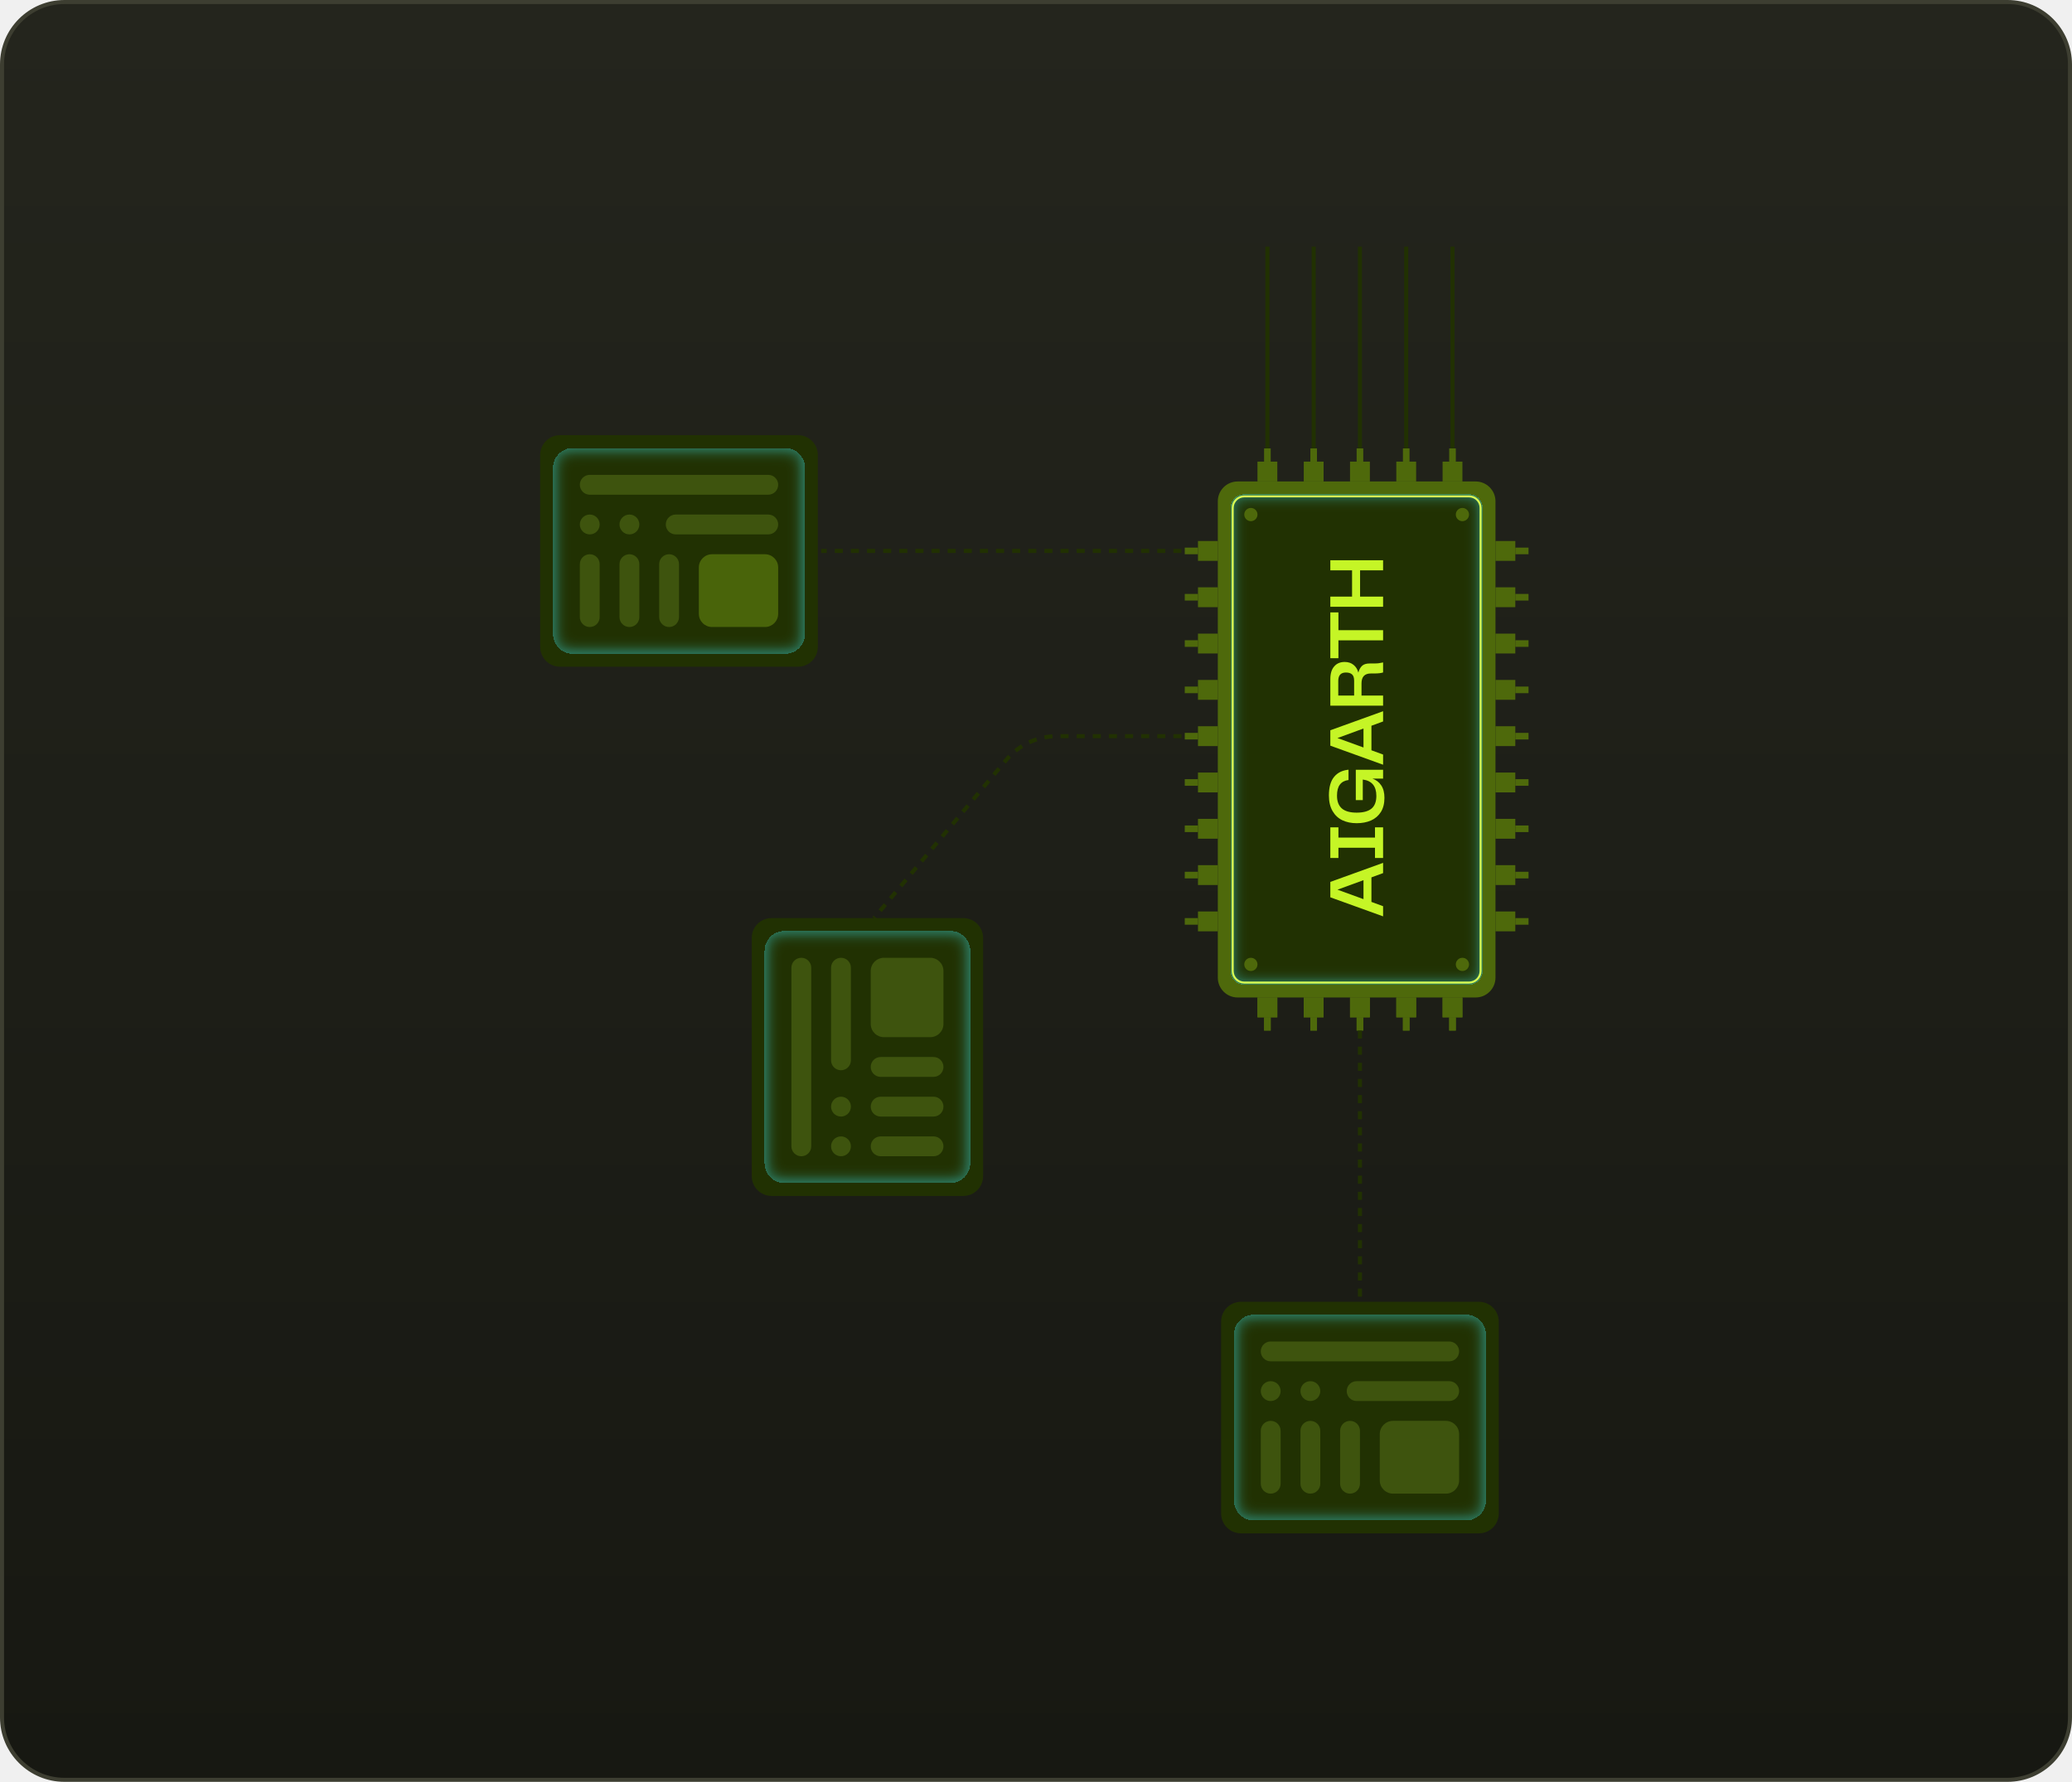
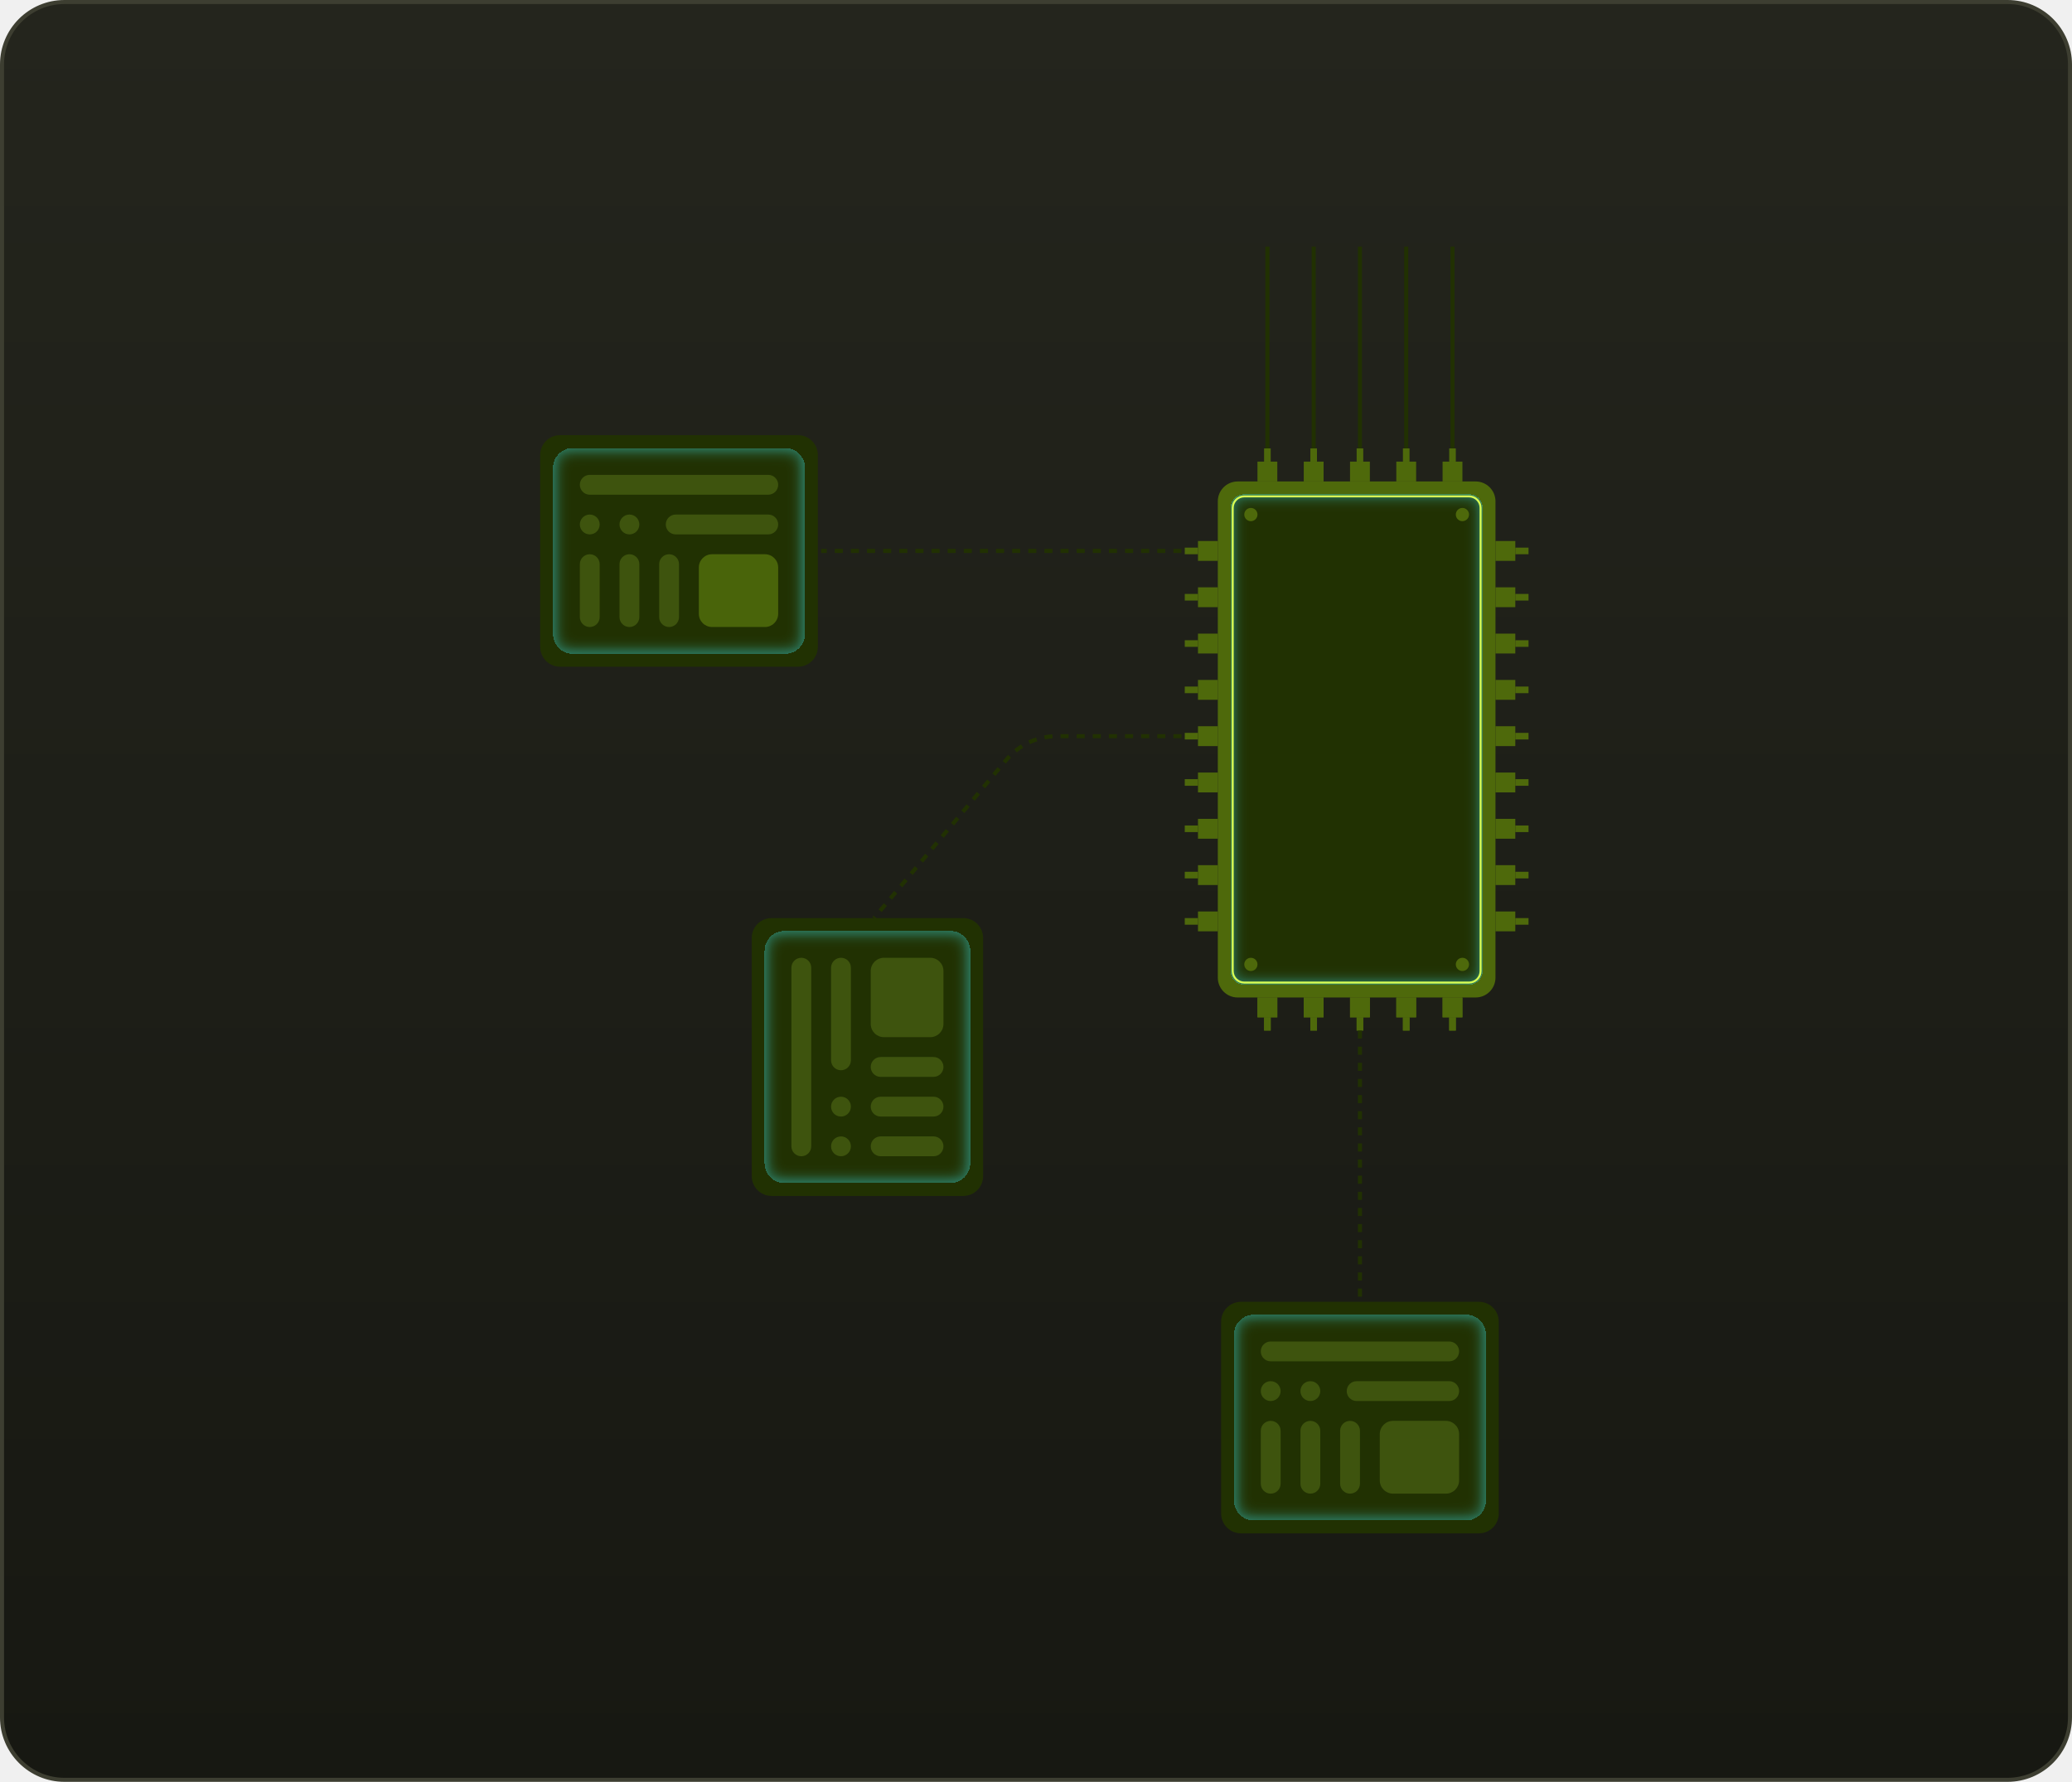
<svg xmlns="http://www.w3.org/2000/svg" width="514" height="442" viewBox="0 0 514 442" fill="none">
  <rect x="0.5" y="0.5" width="513" height="441" rx="15.5" fill="url(#paint0_linear_186_3781)" />
  <rect x="0.5" y="0.5" width="513" height="441" rx="15.5" stroke="#3D3E31" />
  <g clip-path="url(#clip0_186_3781)">
    <path d="M302.102 124.355V242.509C302.102 245.228 304.304 247.432 307.022 247.432H366.062C368.779 247.432 370.982 245.228 370.982 242.509V124.355C370.982 121.636 368.779 119.432 366.062 119.432H307.022C304.304 119.432 302.102 121.636 302.102 124.355Z" fill="#4E690B" />
    <g filter="url(#filter0_i_186_3781)">
      <path d="M305.382 125.996V240.868C305.382 242.68 306.85 244.15 308.662 244.15H364.422C366.233 244.15 367.702 242.68 367.702 240.868V125.996C367.702 124.183 366.233 122.714 364.422 122.714H308.662C306.85 122.714 305.382 124.183 305.382 125.996Z" fill="#213102" />
    </g>
    <path d="M305.792 125.996V240.868C305.792 242.454 307.077 243.74 308.662 243.74H364.422C366.007 243.74 367.292 242.454 367.292 240.868V125.996C367.292 124.41 366.007 123.124 364.422 123.124H308.662C307.077 123.124 305.792 124.41 305.792 125.996Z" stroke="#D8FE53" stroke-width="0.5" />
-     <path d="M330.014 150.516V147.995H335.407V141.477H330.014V138.976H343.102V141.477H337.394V147.995H343.102V150.516H330.014Z" fill="#C5F526" />
-     <path d="M332.022 158.842V163.273H330.014V151.91H332.022V156.321H343.102V158.842H332.022Z" fill="#C5F526" />
-     <path d="M340.878 164.578C341.337 164.578 341.717 164.558 342.019 164.519C342.308 164.467 342.669 164.401 343.102 164.322V166.803C342.616 166.974 341.895 167.059 340.937 167.059H340.071C338.523 167.059 337.749 167.88 337.749 169.521V172.534H343.102V175.054H330.014V168.458C330.014 167.079 330.336 166.029 330.979 165.307C331.608 164.572 332.474 164.204 333.576 164.204C334.456 164.204 335.19 164.447 335.781 164.932C336.371 165.418 336.765 166.055 336.961 166.843C337.171 166.094 337.486 165.53 337.906 165.149C338.313 164.768 338.949 164.578 339.815 164.578H340.878ZM335.918 168.851C335.918 168.116 335.748 167.598 335.407 167.296C335.066 166.981 334.554 166.823 333.872 166.823C332.612 166.823 331.982 167.519 331.982 168.91V172.534H335.918V168.851Z" fill="#C5F526" />
-     <path d="M343.102 178.963L340.209 180.027V186.111L343.102 187.175V189.695L330.014 184.969V181.149L343.102 176.423V178.963ZM338.241 180.716L331.786 183.079L338.241 185.422V180.716Z" fill="#C5F526" />
-     <path d="M343.438 197.901C343.438 199.305 343.143 200.48 342.552 201.425C341.949 202.371 341.129 203.073 340.092 203.533C339.056 203.979 337.875 204.202 336.55 204.202C335.225 204.202 334.044 203.959 333.007 203.473C331.971 202.975 331.158 202.213 330.567 201.189C329.964 200.152 329.662 198.865 329.662 197.329C329.662 195.295 330.088 193.759 330.941 192.721C331.781 191.684 332.975 191.087 334.523 190.929V193.489C333.578 193.608 332.87 193.982 332.397 194.612C331.912 195.242 331.669 196.161 331.669 197.369C331.669 198.8 332.076 199.863 332.889 200.559C333.69 201.242 334.91 201.583 336.55 201.583C338.177 201.583 339.397 201.255 340.21 200.598C341.024 199.929 341.431 198.872 341.431 197.428C341.431 195.012 340.309 193.66 338.065 193.371V198.472H336.333V190.949H343.103V193.135H340.447C341.365 193.45 342.093 194.008 342.631 194.809C343.169 195.597 343.438 196.627 343.438 197.901Z" fill="#C5F526" />
-     <path d="M341.094 212.83V210.29H332.022V212.83H330.014V205.229H332.022V207.769H341.094V205.229H343.102V212.83H341.094Z" fill="#C5F526" />
-     <path d="M343.102 216.579L340.209 217.642V223.727L343.102 224.79V227.311L330.014 222.585V218.764L343.102 214.038V216.579ZM338.241 218.331L331.786 220.694L338.241 223.038V218.331Z" fill="#C5F526" />
    <path d="M364.422 239.227C364.422 238.321 363.687 237.586 362.782 237.586C361.876 237.586 361.142 238.321 361.142 239.227C361.142 240.133 361.876 240.868 362.782 240.868C363.687 240.868 364.422 240.133 364.422 239.227Z" fill="#4E690B" />
    <path d="M311.942 239.227C311.942 238.321 311.207 237.586 310.302 237.586C309.396 237.586 308.662 238.321 308.662 239.227C308.662 240.133 309.396 240.868 310.302 240.868C311.207 240.868 311.942 240.133 311.942 239.227Z" fill="#4E690B" />
    <path d="M311.942 127.638C311.942 126.731 311.207 125.997 310.302 125.997C309.396 125.997 308.662 126.731 308.662 127.638C308.662 128.544 309.396 129.279 310.302 129.279C311.207 129.279 311.942 128.544 311.942 127.638Z" fill="#4E690B" />
    <path d="M364.422 127.638C364.422 126.731 363.687 125.997 362.782 125.997C361.876 125.997 361.142 126.731 361.142 127.638C361.142 128.544 361.876 129.279 362.782 129.279C363.687 129.279 364.422 128.544 364.422 127.638Z" fill="#4E690B" />
    <path d="M297.182 226.099V231.022H302.102V226.099H297.182Z" fill="#4E690B" />
    <path d="M293.902 227.74V229.381H297.182V227.74H293.902Z" fill="#4E690B" />
    <path d="M293.902 216.253V217.894H297.182V216.253H293.902Z" fill="#4E690B" />
    <path d="M293.902 204.766V206.407H297.182V204.766H293.902Z" fill="#4E690B" />
    <path d="M293.902 193.279V194.92H297.182V193.279H293.902Z" fill="#4E690B" />
    <path d="M293.902 181.792V183.433H297.182V181.792H293.902Z" fill="#4E690B" />
    <path d="M293.902 170.305V171.946H297.182V170.305H293.902Z" fill="#4E690B" />
    <path d="M293.902 158.817V160.458H297.182V158.817H293.902Z" fill="#4E690B" />
    <path d="M293.902 147.33V148.971H297.182V147.33H293.902Z" fill="#4E690B" />
    <path d="M293.902 135.843V137.484H297.182V135.843H293.902Z" fill="#4E690B" />
    <path d="M297.182 214.612V219.535H302.102V214.612H297.182Z" fill="#4E690B" />
    <path d="M297.182 203.125V208.048H302.102V203.125H297.182Z" fill="#4E690B" />
    <path d="M297.182 191.638V196.561H302.102V191.638H297.182Z" fill="#4E690B" />
    <path d="M297.182 180.151V185.074H302.102V180.151H297.182Z" fill="#4E690B" />
    <path d="M297.182 168.663V173.586H302.102V168.663H297.182Z" fill="#4E690B" />
    <path d="M297.182 157.176V162.099H302.102V157.176H297.182Z" fill="#4E690B" />
    <path d="M297.182 145.689V150.612H302.102V145.689H297.182Z" fill="#4E690B" />
    <path d="M297.182 134.202V139.125H302.102V134.202H297.182Z" fill="#4E690B" />
    <path d="M375.902 226.099L375.902 231.022L370.982 231.022L370.982 226.099L375.902 226.099Z" fill="#4E690B" />
    <path d="M379.182 227.74L379.182 229.381L375.902 229.381L375.902 227.74L379.182 227.74Z" fill="#4E690B" />
    <path d="M379.182 216.253L379.182 217.894L375.902 217.894L375.902 216.253L379.182 216.253Z" fill="#4E690B" />
    <path d="M379.182 204.766L379.182 206.407L375.902 206.407L375.902 204.766L379.182 204.766Z" fill="#4E690B" />
    <path d="M379.182 193.279L379.182 194.92L375.902 194.92L375.902 193.279L379.182 193.279Z" fill="#4E690B" />
    <path d="M379.182 181.792L379.182 183.433L375.902 183.433L375.902 181.792L379.182 181.792Z" fill="#4E690B" />
    <path d="M379.182 170.305L379.182 171.946L375.902 171.946L375.902 170.305L379.182 170.305Z" fill="#4E690B" />
    <path d="M379.182 158.817L379.182 160.458L375.902 160.458L375.902 158.817L379.182 158.817Z" fill="#4E690B" />
    <path d="M379.182 147.33L379.182 148.971L375.902 148.971L375.902 147.33L379.182 147.33Z" fill="#4E690B" />
    <path d="M379.182 135.843L379.182 137.484L375.902 137.484L375.902 135.843L379.182 135.843Z" fill="#4E690B" />
    <path d="M375.902 214.612L375.902 219.535L370.982 219.535L370.982 214.612L375.902 214.612Z" fill="#4E690B" />
    <path d="M375.902 203.125L375.902 208.048L370.982 208.048L370.982 203.125L375.902 203.125Z" fill="#4E690B" />
    <path d="M375.902 191.638L375.902 196.561L370.982 196.561L370.982 191.638L375.902 191.638Z" fill="#4E690B" />
    <path d="M375.902 180.151L375.902 185.074L370.982 185.074L370.982 180.151L375.902 180.151Z" fill="#4E690B" />
    <path d="M375.902 168.663L375.902 173.586L370.982 173.586L370.982 168.663L375.902 168.663Z" fill="#4E690B" />
    <path d="M375.902 157.176L375.902 162.099L370.982 162.099L370.982 157.176L375.902 157.176Z" fill="#4E690B" />
    <path d="M375.902 145.689L375.902 150.612L370.982 150.612L370.982 145.689L375.902 145.689Z" fill="#4E690B" />
    <path d="M375.902 134.202L375.902 139.125L370.982 139.125L370.982 134.202L375.902 134.202Z" fill="#4E690B" />
    <path d="M315.222 255.637H313.582V252.355H315.222V255.637Z" fill="#4E690B" />
    <path d="M326.702 255.637H325.062V252.355H326.702V255.637Z" fill="#4E690B" />
    <path d="M338.182 255.637H336.542V252.355H338.182V255.637Z" fill="#4E690B" />
    <path d="M349.662 255.637H348.022V252.355H349.662V255.637Z" fill="#4E690B" />
    <path d="M361.142 255.637H359.502V252.355H361.142V255.637Z" fill="#4E690B" />
    <path d="M316.862 252.355H311.942V247.432H316.862V252.355Z" fill="#4E690B" />
    <path d="M328.342 252.355H323.422V247.432H328.342V252.355Z" fill="#4E690B" />
    <path d="M339.822 252.355H334.902V247.432H339.822V252.355Z" fill="#4E690B" />
    <path d="M351.302 252.355H346.382V247.432H351.302V252.355Z" fill="#4E690B" />
    <path d="M362.782 252.355H357.862V247.432H362.782V252.355Z" fill="#4E690B" />
    <path d="M315.222 255.637H313.582V252.355H315.222V255.637Z" fill="#4E690B" />
    <path d="M326.702 255.637H325.062V252.355H326.702V255.637Z" fill="#4E690B" />
    <path d="M338.182 255.637H336.542V252.355H338.182V255.637Z" fill="#4E690B" />
    <path d="M349.662 255.637H348.022V252.355H349.662V255.637Z" fill="#4E690B" />
    <path d="M361.142 255.637H359.502V252.355H361.142V255.637Z" fill="#4E690B" />
    <path d="M316.862 252.355H311.942V247.432H316.862V252.355Z" fill="#4E690B" />
    <path d="M328.342 252.355H323.422V247.432H328.342V252.355Z" fill="#4E690B" />
    <path d="M339.822 252.355H334.902V247.432H339.822V252.355Z" fill="#4E690B" />
    <path d="M351.302 252.355H346.382V247.432H351.302V252.355Z" fill="#4E690B" />
    <path d="M362.782 252.355H357.862V247.432H362.782V252.355Z" fill="#4E690B" />
    <path d="M315.222 111.228H313.582V114.51H315.222V111.228Z" fill="#4E690B" />
    <path d="M326.702 111.228H325.062V114.51H326.702V111.228Z" fill="#4E690B" />
    <path d="M338.182 111.228H336.542V114.51H338.182V111.228Z" fill="#4E690B" />
    <path d="M349.662 111.228H348.022V114.51H349.662V111.228Z" fill="#4E690B" />
    <path d="M361.142 111.228H359.502V114.51H361.142V111.228Z" fill="#4E690B" />
    <path d="M316.862 114.51H311.942V119.433H316.862V114.51Z" fill="#4E690B" />
    <path d="M328.342 114.51H323.422V119.433H328.342V114.51Z" fill="#4E690B" />
    <path d="M339.822 114.51H334.902V119.433H339.822V114.51Z" fill="#4E690B" />
    <path d="M351.302 114.51H346.382V119.433H351.302V114.51Z" fill="#4E690B" />
    <path d="M362.782 114.51H357.862V119.433H362.782V114.51Z" fill="#4E690B" />
    <path d="M314.402 111.228V61.176M325.882 111.228V61.176M337.362 111.228V61.176M348.842 111.228V61.176M360.322 111.228V61.176" stroke="#213102" />
    <path d="M293.083 136.663H203.703M293.083 182.612H262.206C257.349 182.612 252.742 184.766 249.626 188.494L216.823 227.74M337.362 255.637V322.919" stroke="#213102" stroke-dasharray="2 2" />
    <path d="M366.882 322.919H307.842C305.124 322.919 302.922 325.123 302.922 327.842V375.432C302.922 378.151 305.124 380.355 307.842 380.355H366.882C369.599 380.355 371.802 378.151 371.802 375.432V327.842C371.802 325.123 369.599 322.919 366.882 322.919Z" fill="#213102" />
    <g filter="url(#filter1_i_186_3781)">
      <path d="M306.202 331.124V372.15C306.202 374.869 308.404 377.073 311.122 377.073H363.602C366.319 377.073 368.522 374.869 368.522 372.15V331.124C368.522 328.405 366.319 326.201 363.602 326.201H311.122C308.404 326.201 306.202 328.405 306.202 331.124Z" fill="#213102" />
    </g>
    <path opacity="0.9" d="M359.502 332.765H315.222C313.863 332.765 312.762 333.867 312.762 335.227C312.762 336.586 313.863 337.688 315.222 337.688H359.502C360.86 337.688 361.962 336.586 361.962 335.227C361.962 333.867 360.86 332.765 359.502 332.765Z" fill="#41580F" />
    <path opacity="0.9" d="M359.502 342.612H336.542C335.183 342.612 334.082 343.714 334.082 345.073C334.082 346.433 335.183 347.535 336.542 347.535H359.502C360.86 347.535 361.962 346.433 361.962 345.073C361.962 343.714 360.86 342.612 359.502 342.612Z" fill="#41580F" />
    <path opacity="0.9" d="M317.682 345.073C317.682 343.714 316.58 342.612 315.222 342.612C313.863 342.612 312.762 343.714 312.762 345.073C312.762 346.433 313.863 347.535 315.222 347.535C316.58 347.535 317.682 346.433 317.682 345.073Z" fill="#41580F" />
    <path opacity="0.9" d="M327.522 345.073C327.522 343.714 326.42 342.612 325.062 342.612C323.703 342.612 322.602 343.714 322.602 345.073C322.602 346.433 323.703 347.535 325.062 347.535C326.42 347.535 327.522 346.433 327.522 345.073Z" fill="#41580F" />
    <path opacity="0.9" d="M317.682 368.047V354.919C317.682 353.56 316.58 352.458 315.222 352.458C313.863 352.458 312.762 353.56 312.762 354.919V368.047C312.762 369.407 313.863 370.509 315.222 370.509C316.58 370.509 317.682 369.407 317.682 368.047Z" fill="#41580F" />
    <path opacity="0.9" d="M327.522 368.047V354.919C327.522 353.56 326.42 352.458 325.062 352.458C323.703 352.458 322.602 353.56 322.602 354.919V368.047C322.602 369.407 323.703 370.509 325.062 370.509C326.42 370.509 327.522 369.407 327.522 368.047Z" fill="#41580F" />
    <path opacity="0.9" d="M337.362 368.047V354.919C337.362 353.56 336.26 352.458 334.902 352.458C333.543 352.458 332.442 353.56 332.442 354.919V368.047C332.442 369.407 333.543 370.509 334.902 370.509C336.26 370.509 337.362 369.407 337.362 368.047Z" fill="#41580F" />
    <path opacity="0.9" d="M361.962 367.227V355.74C361.962 353.927 360.493 352.458 358.682 352.458H345.562C343.75 352.458 342.282 353.927 342.282 355.74V367.227C342.282 369.04 343.75 370.509 345.562 370.509H358.682C360.493 370.509 361.962 369.04 361.962 367.227Z" fill="#41580F" />
    <path d="M186.482 232.663V291.74C186.482 294.459 188.685 296.663 191.402 296.663H238.962C241.68 296.663 243.882 294.459 243.882 291.74V232.663C243.882 229.944 241.68 227.74 238.962 227.74H191.402C188.685 227.74 186.482 229.944 186.482 232.663Z" fill="#213102" />
    <g filter="url(#filter2_i_186_3781)">
      <path d="M194.682 293.381H235.682C238.4 293.381 240.602 291.176 240.602 288.458V235.945C240.602 233.226 238.4 231.022 235.682 231.022H194.682C191.965 231.022 189.762 233.226 189.762 235.945V288.458C189.762 291.176 191.965 293.381 194.682 293.381Z" fill="#213102" />
    </g>
    <path opacity="0.9" d="M196.323 240.047V284.355C196.323 285.715 197.424 286.817 198.783 286.817C200.141 286.817 201.243 285.715 201.243 284.355V240.047C201.243 238.688 200.141 237.586 198.783 237.586C197.424 237.586 196.323 238.688 196.323 240.047Z" fill="#41580F" />
    <path opacity="0.9" d="M206.162 240.048V263.022C206.162 264.381 207.264 265.483 208.622 265.483C209.981 265.483 211.082 264.381 211.082 263.022V240.048C211.082 238.688 209.981 237.586 208.622 237.586C207.264 237.586 206.162 238.688 206.162 240.048Z" fill="#41580F" />
    <path opacity="0.9" d="M208.622 281.894C207.264 281.894 206.162 282.996 206.162 284.355C206.162 285.715 207.264 286.817 208.622 286.817C209.981 286.817 211.082 285.715 211.082 284.355C211.082 282.996 209.981 281.894 208.622 281.894Z" fill="#41580F" />
    <path opacity="0.9" d="M208.622 272.047C207.264 272.047 206.162 273.149 206.162 274.509C206.162 275.868 207.264 276.97 208.622 276.97C209.981 276.97 211.082 275.868 211.082 274.509C211.082 273.149 209.981 272.047 208.622 272.047Z" fill="#41580F" />
    <path opacity="0.9" d="M231.582 281.894H218.462C217.104 281.894 216.002 282.996 216.002 284.355C216.002 285.715 217.104 286.817 218.462 286.817H231.582C232.941 286.817 234.042 285.715 234.042 284.355C234.042 282.996 232.941 281.894 231.582 281.894Z" fill="#41580F" />
    <path opacity="0.9" d="M231.582 272.047H218.462C217.104 272.047 216.002 273.149 216.002 274.509C216.002 275.868 217.104 276.97 218.462 276.97H231.582C232.941 276.97 234.042 275.868 234.042 274.509C234.042 273.149 232.941 272.047 231.582 272.047Z" fill="#41580F" />
    <path opacity="0.9" d="M231.582 262.201H218.462C217.104 262.201 216.002 263.303 216.002 264.663C216.002 266.022 217.104 267.124 218.462 267.124H231.582C232.941 267.124 234.042 266.022 234.042 264.663C234.042 263.303 232.941 262.201 231.582 262.201Z" fill="#41580F" />
    <path opacity="0.9" d="M230.762 237.586H219.282C217.471 237.586 216.002 239.055 216.002 240.868V253.996C216.002 255.809 217.471 257.278 219.282 257.278H230.762C232.574 257.278 234.042 255.809 234.042 253.996V240.868C234.042 239.055 232.574 237.586 230.762 237.586Z" fill="#41580F" />
    <path d="M197.962 107.946H138.922C136.205 107.946 134.002 110.15 134.002 112.869V160.458C134.002 163.177 136.205 165.381 138.922 165.381H197.962C200.68 165.381 202.882 163.177 202.882 160.458V112.869C202.882 110.15 200.68 107.946 197.962 107.946Z" fill="#213102" />
    <g filter="url(#filter3_i_186_3781)">
      <path d="M137.282 116.151V157.176C137.282 159.895 139.485 162.099 142.202 162.099H194.682C197.4 162.099 199.602 159.895 199.602 157.176V116.151C199.602 113.432 197.4 111.228 194.682 111.228H142.202C139.485 111.228 137.282 113.432 137.282 116.151Z" fill="#213102" />
    </g>
    <path opacity="0.9" d="M190.582 117.792H146.302C144.944 117.792 143.842 118.894 143.842 120.253C143.842 121.613 144.944 122.715 146.302 122.715H190.582C191.941 122.715 193.042 121.613 193.042 120.253C193.042 118.894 191.941 117.792 190.582 117.792Z" fill="#41580F" />
    <path opacity="0.9" d="M190.582 127.638H167.622C166.264 127.638 165.162 128.74 165.162 130.099C165.162 131.459 166.264 132.561 167.622 132.561H190.582C191.941 132.561 193.042 131.459 193.042 130.099C193.042 128.74 191.941 127.638 190.582 127.638Z" fill="#41580F" />
    <path opacity="0.9" d="M148.762 130.099C148.762 128.74 147.661 127.638 146.302 127.638C144.944 127.638 143.842 128.74 143.842 130.099C143.842 131.459 144.944 132.561 146.302 132.561C147.661 132.561 148.762 131.459 148.762 130.099Z" fill="#41580F" />
    <path opacity="0.9" d="M158.602 130.099C158.602 128.74 157.501 127.638 156.142 127.638C154.784 127.638 153.682 128.74 153.682 130.099C153.682 131.459 154.784 132.561 156.142 132.561C157.501 132.561 158.602 131.459 158.602 130.099Z" fill="#41580F" />
    <path opacity="0.9" d="M148.762 153.074V139.945C148.762 138.586 147.661 137.484 146.302 137.484C144.944 137.484 143.842 138.586 143.842 139.945V153.074C143.842 154.433 144.944 155.535 146.302 155.535C147.661 155.535 148.762 154.433 148.762 153.074Z" fill="#41580F" />
    <path opacity="0.9" d="M158.602 153.074V139.945C158.602 138.586 157.501 137.484 156.142 137.484C154.784 137.484 153.682 138.586 153.682 139.945V153.074C153.682 154.433 154.784 155.535 156.142 155.535C157.501 155.535 158.602 154.433 158.602 153.074Z" fill="#41580F" />
    <path opacity="0.9" d="M168.443 153.074V139.945C168.443 138.586 167.341 137.484 165.983 137.484C164.624 137.484 163.523 138.586 163.523 139.945V153.074C163.523 154.433 164.624 155.535 165.983 155.535C167.341 155.535 168.443 154.433 168.443 153.074Z" fill="#41580F" />
    <path opacity="0.9" d="M193.042 152.253V140.766C193.042 138.953 191.574 137.484 189.762 137.484H176.642C174.831 137.484 173.362 138.953 173.362 140.766V152.253C173.362 154.066 174.831 155.535 176.642 155.535H189.762C191.574 155.535 193.042 154.066 193.042 152.253Z" fill="#4E690B" />
  </g>
  <defs>
    <filter id="filter0_i_186_3781" x="305.382" y="122.714" width="62.32" height="121.436" filterUnits="userSpaceOnUse" color-interpolation-filters="sRGB">
      <feFlood flood-opacity="0" result="BackgroundImageFix" />
      <feBlend mode="normal" in="SourceGraphic" in2="BackgroundImageFix" result="shape" />
      <feColorMatrix in="SourceAlpha" type="matrix" values="0 0 0 0 0 0 0 0 0 0 0 0 0 0 0 0 0 0 127 0" result="hardAlpha" />
      <feOffset />
      <feGaussianBlur stdDeviation="2" />
      <feComposite in2="hardAlpha" operator="arithmetic" k2="-1" k3="1" />
      <feColorMatrix type="matrix" values="0 0 0 0 0.235 0 0 0 0 0.899 0 0 0 0 0.934 0 0 0 0.5 0" />
      <feBlend mode="normal" in2="shape" result="effect1_innerShadow_186_3781" />
    </filter>
    <filter id="filter1_i_186_3781" x="306.202" y="326.201" width="62.32" height="50.872" filterUnits="userSpaceOnUse" color-interpolation-filters="sRGB">
      <feFlood flood-opacity="0" result="BackgroundImageFix" />
      <feBlend mode="normal" in="SourceGraphic" in2="BackgroundImageFix" result="shape" />
      <feColorMatrix in="SourceAlpha" type="matrix" values="0 0 0 0 0 0 0 0 0 0 0 0 0 0 0 0 0 0 127 0" result="hardAlpha" />
      <feOffset />
      <feGaussianBlur stdDeviation="2" />
      <feComposite in2="hardAlpha" operator="arithmetic" k2="-1" k3="1" />
      <feColorMatrix type="matrix" values="0 0 0 0 0.235 0 0 0 0 0.899 0 0 0 0 0.934 0 0 0 0.5 0" />
      <feBlend mode="normal" in2="shape" result="effect1_innerShadow_186_3781" />
    </filter>
    <filter id="filter2_i_186_3781" x="189.762" y="231.022" width="50.84" height="62.359" filterUnits="userSpaceOnUse" color-interpolation-filters="sRGB">
      <feFlood flood-opacity="0" result="BackgroundImageFix" />
      <feBlend mode="normal" in="SourceGraphic" in2="BackgroundImageFix" result="shape" />
      <feColorMatrix in="SourceAlpha" type="matrix" values="0 0 0 0 0 0 0 0 0 0 0 0 0 0 0 0 0 0 127 0" result="hardAlpha" />
      <feOffset />
      <feGaussianBlur stdDeviation="2" />
      <feComposite in2="hardAlpha" operator="arithmetic" k2="-1" k3="1" />
      <feColorMatrix type="matrix" values="0 0 0 0 0.235 0 0 0 0 0.899 0 0 0 0 0.934 0 0 0 0.5 0" />
      <feBlend mode="normal" in2="shape" result="effect1_innerShadow_186_3781" />
    </filter>
    <filter id="filter3_i_186_3781" x="137.282" y="111.228" width="62.32" height="50.872" filterUnits="userSpaceOnUse" color-interpolation-filters="sRGB">
      <feFlood flood-opacity="0" result="BackgroundImageFix" />
      <feBlend mode="normal" in="SourceGraphic" in2="BackgroundImageFix" result="shape" />
      <feColorMatrix in="SourceAlpha" type="matrix" values="0 0 0 0 0 0 0 0 0 0 0 0 0 0 0 0 0 0 127 0" result="hardAlpha" />
      <feOffset />
      <feGaussianBlur stdDeviation="2" />
      <feComposite in2="hardAlpha" operator="arithmetic" k2="-1" k3="1" />
      <feColorMatrix type="matrix" values="0 0 0 0 0.235 0 0 0 0 0.899 0 0 0 0 0.934 0 0 0 0.5 0" />
      <feBlend mode="normal" in2="shape" result="effect1_innerShadow_186_3781" />
    </filter>
    <linearGradient id="paint0_linear_186_3781" x1="257" y1="0" x2="257" y2="442" gradientUnits="userSpaceOnUse">
      <stop stop-color="#24251D" />
      <stop offset="1" stop-color="#171812" />
    </linearGradient>
    <clipPath id="clip0_186_3781">
      <rect width="246" height="320" fill="white" transform="translate(134 61)" />
    </clipPath>
  </defs>
</svg>
